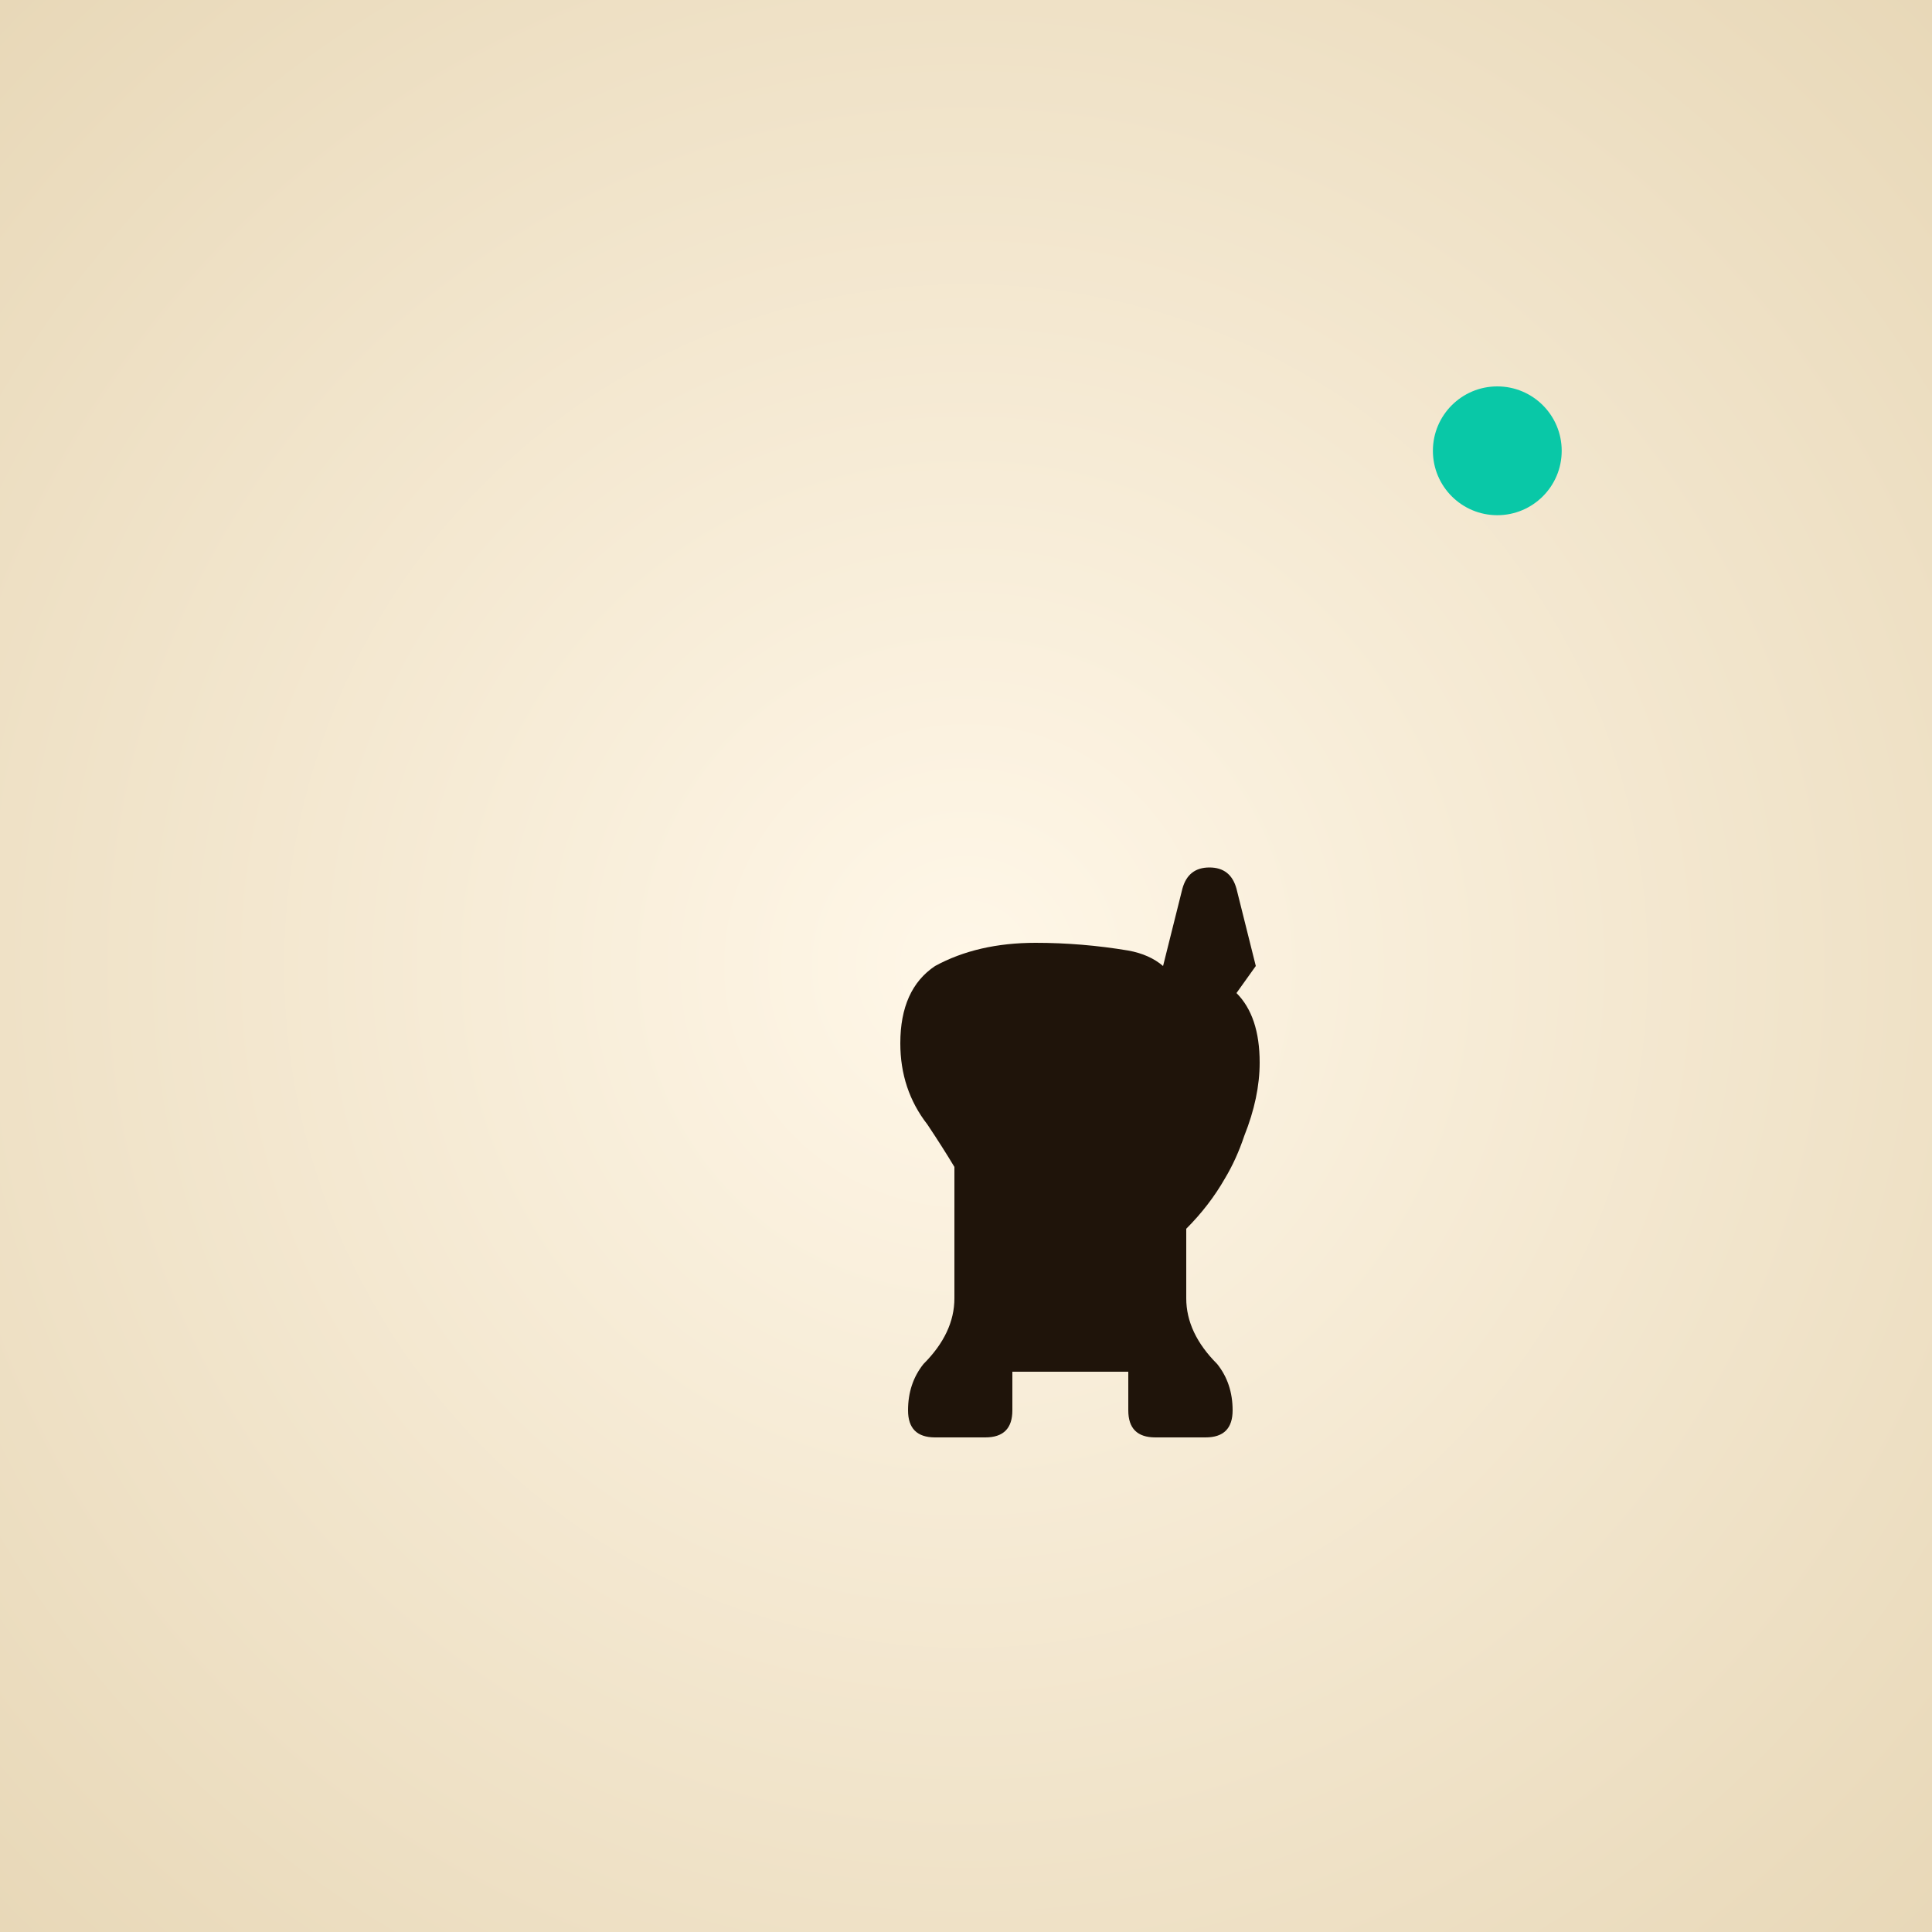
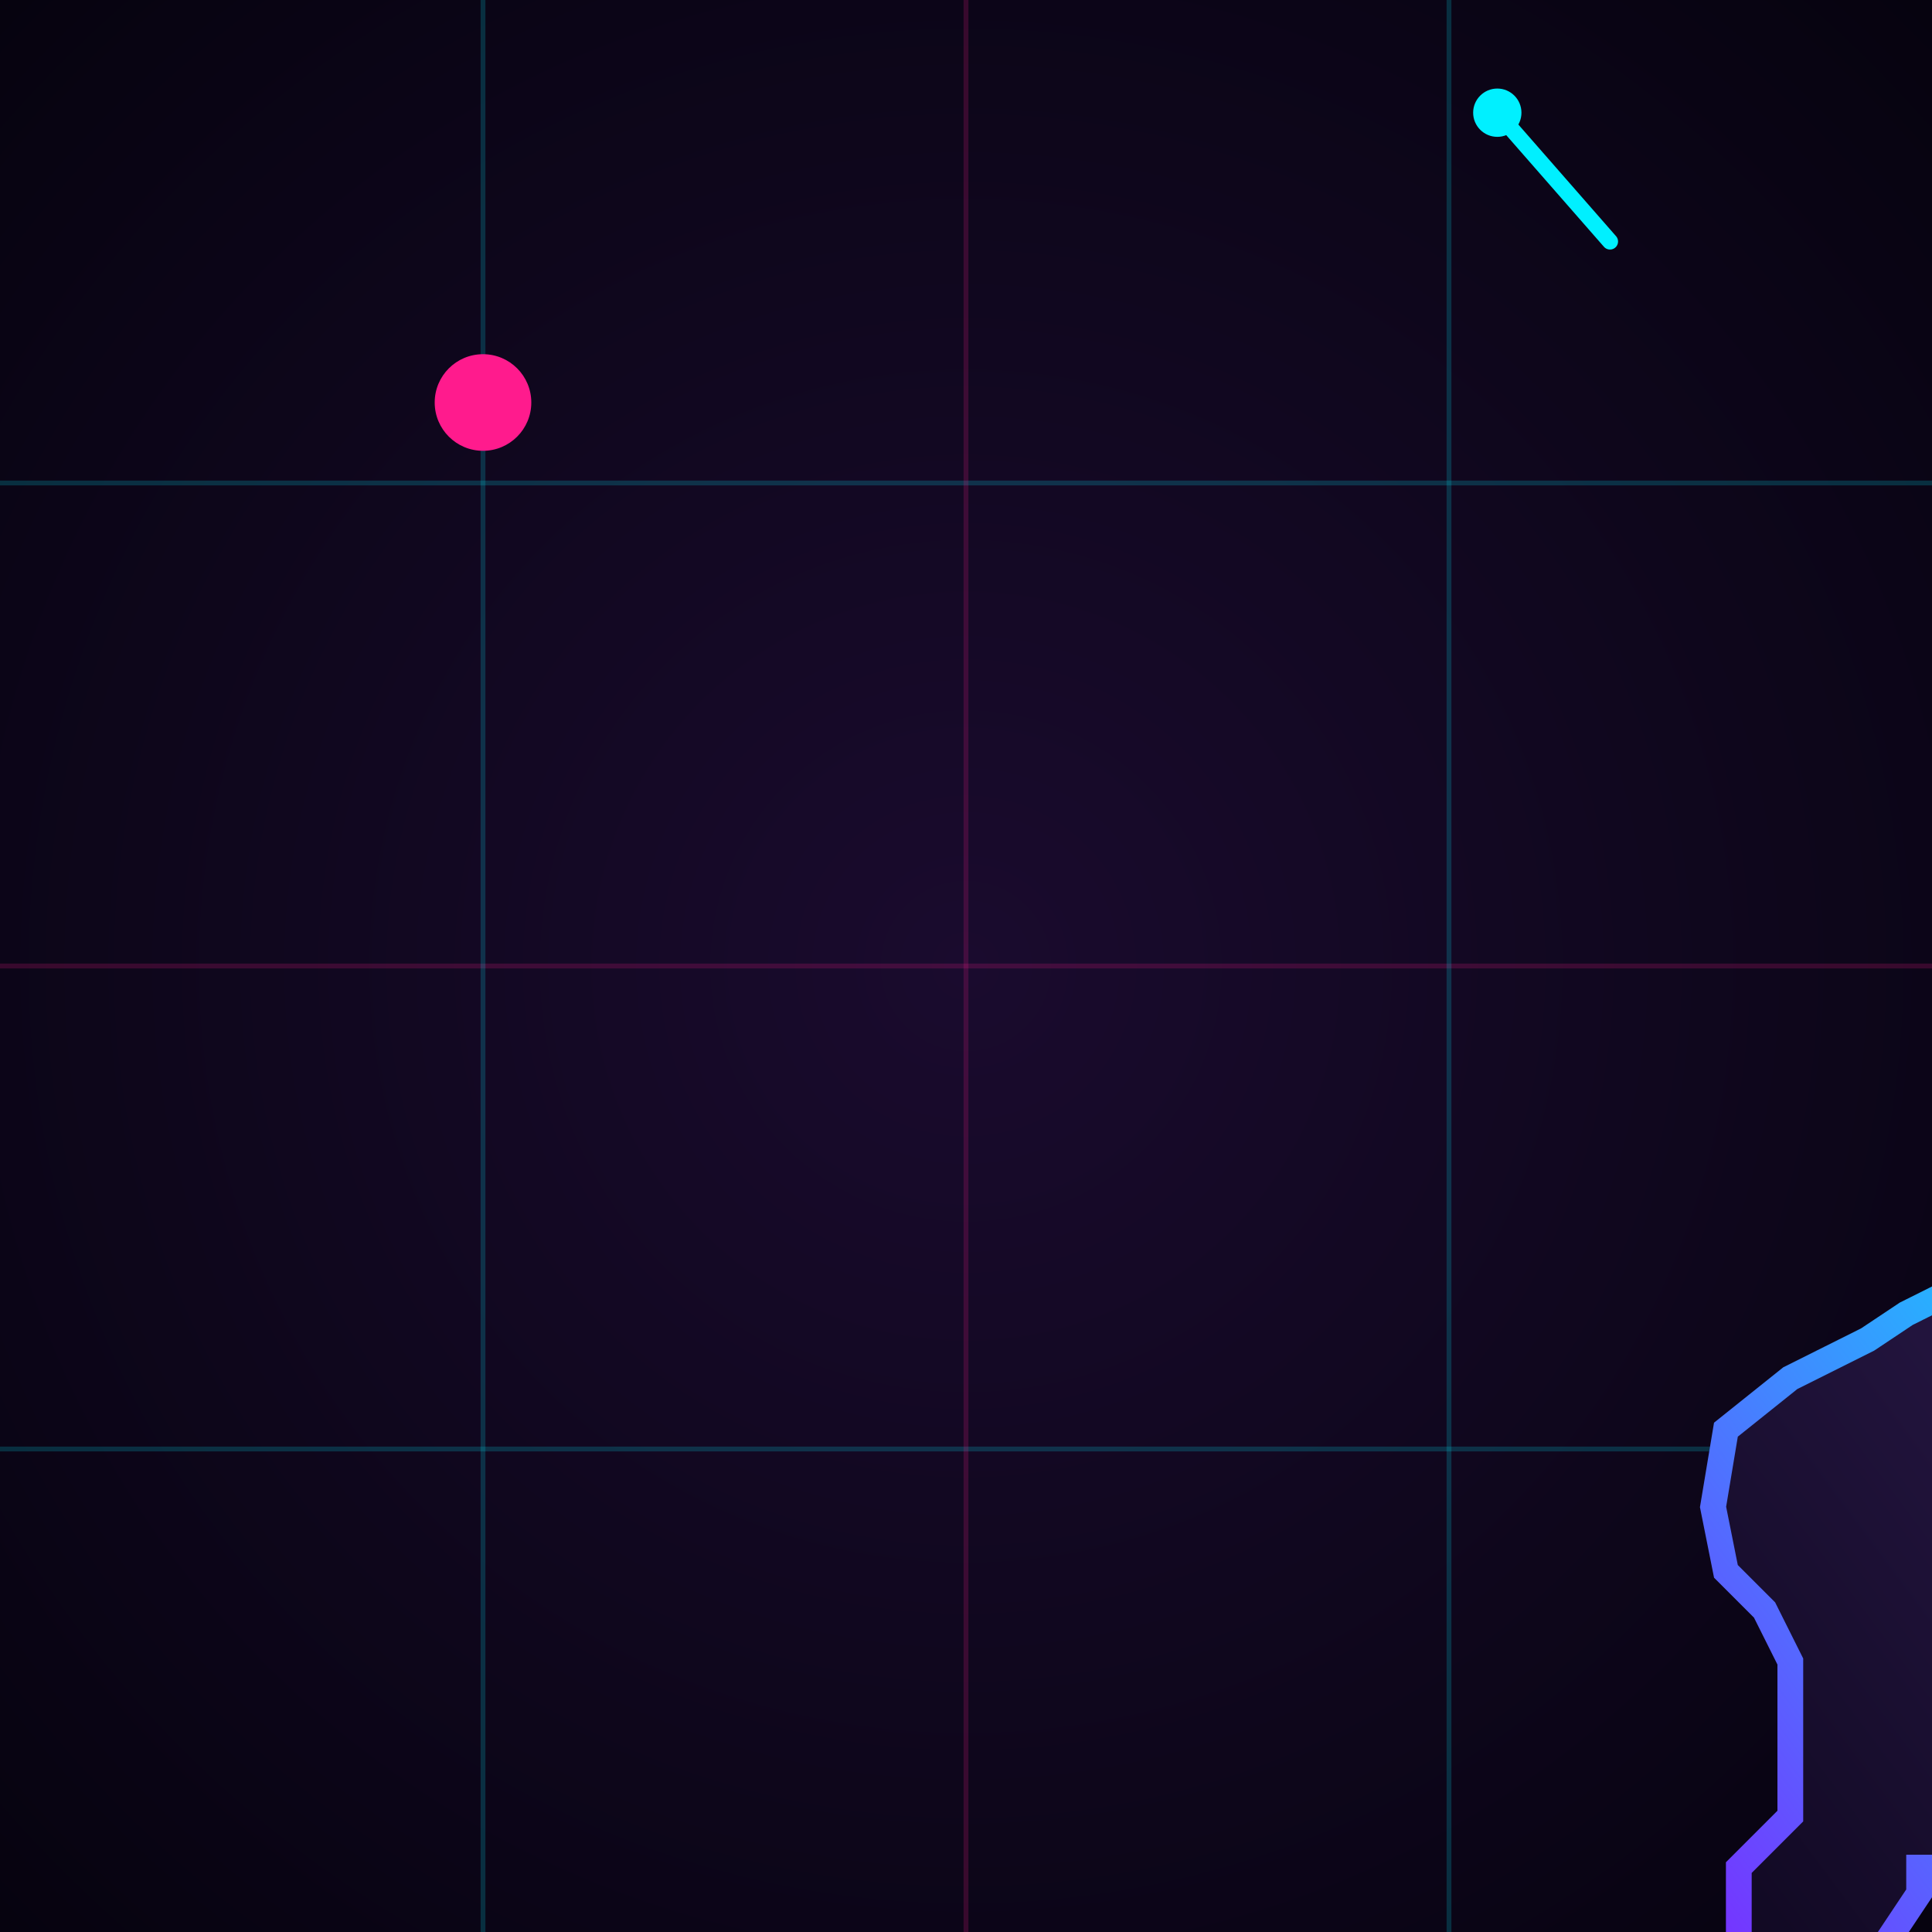
<svg xmlns="http://www.w3.org/2000/svg" viewBox="0 0 240 240" role="img" aria-label="OpenBuddy">
  <defs>
    <radialGradient id="bg" cx="50%" cy="50%" r="70%">
-       <stop stop-color="#FFF7E8" />
-       <stop offset="1" stop-color="#E8D8B8" />
+       <stop stop-color="#1A0B2E" />
+       <stop offset="1" stop-color="#06030F" />
    </radialGradient>
+     <linearGradient id="body" x1="0" y1="0" x2="1" y2="1">
+       <stop stop-color="#2D1B4E" />
+       <stop offset="1" stop-color="#0F0820" />
+     </linearGradient>
+     <linearGradient id="stroke" x1="0" y1="0" x2="1" y2="1">
+       <stop stop-color="#00F0FF" />
+       <stop offset="1" stop-color="#7B2BFF" />
+     </linearGradient>
  </defs>
  <rect width="240" height="240" fill="url(#bg)" />
-   <g transform="translate(120 120) scale(0.12)">
-     <path d="       M -300 0       L -280 -80       Q -274 -102 -252 -102       Q -230 -102 -224 -80       L -204 0       Q -190 -12 -168 -16       Q -120 -24 -72 -24       Q -12 -24 32 0       Q 68 24 68 80       Q 68 128 40 164       Q 24 188 12 208       L 12 344       Q 12 380 44 412       Q 60 432 60 460       Q 60 488 32 488       L -20 488       Q -48 488 -48 460       L -48 420       L -168 420       L -168 460       Q -168 488 -196 488       L -248 488       Q -276 488 -276 460       Q -276 432 -260 412       Q -228 380 -228 344       L -228 272       Q -252 248 -268 220       Q -280 200 -288 176       Q -304 136 -304 100       Q -304 52 -280 28       Z     " fill="#1F140A" transform="scale(-1 1)" />
+   <line x1="0" y1="60" x2="240" y2="60" stroke="#00F0FF" stroke-width=".6" opacity=".18" />
+   <line x1="0" y1="120" x2="240" y2="120" stroke="#FF1B8D" stroke-width=".6" opacity=".18" />
+   <line x1="0" y1="180" x2="240" y2="180" stroke="#00F0FF" stroke-width=".6" opacity=".18" />
+   <line x1="60" y1="0" x2="60" y2="240" stroke="#00F0FF" stroke-width=".6" opacity=".18" />
+   <line x1="120" y1="0" x2="120" y2="240" stroke="#FF1B8D" stroke-width=".6" opacity=".18" />
+   <line x1="180" y1="0" x2="180" y2="240" stroke="#00F0FF" stroke-width=".6" opacity=".18" />
+   <g transform="translate(120 120) scale(0.16)">
+     <path d="       M 280 380       L 300 240       L 340 220       L 380 280       L 410 250       L 460 240       L 510 250       L 550 270       L 580 290       L 640 320       L 690 360       L 700 420       L 690 470       L 660 500       L 640 540       L 640 660       L 680 700       L 680 760       L 640 780       L 580 780       L 560 750       L 540 720       L 540 700       L 420 700       L 420 740       L 400 780       L 360 800       L 320 800       L 280 780       L 280 740       L 320 700       L 340 660       L 340 580       L 320 540       L 290 500       L 270 440       Z     " fill="url(#body)" stroke="url(#stroke)" stroke-width="20" stroke-linejoin="miter" transform="scale(-1 1) translate(-1280 0)" />
  </g>
-   <circle cx="186" cy="56" r="8" fill="#09C8A7" />
+   <circle cx="60" cy="50" r="6" fill="#FF1B8D" />
+   <line x1="200" y1="30" x2="186" y2="14" stroke="#00F0FF" stroke-width="2" stroke-linecap="round" />
+   <circle cx="186" cy="14" r="3" fill="#00F0FF" />
</svg>
